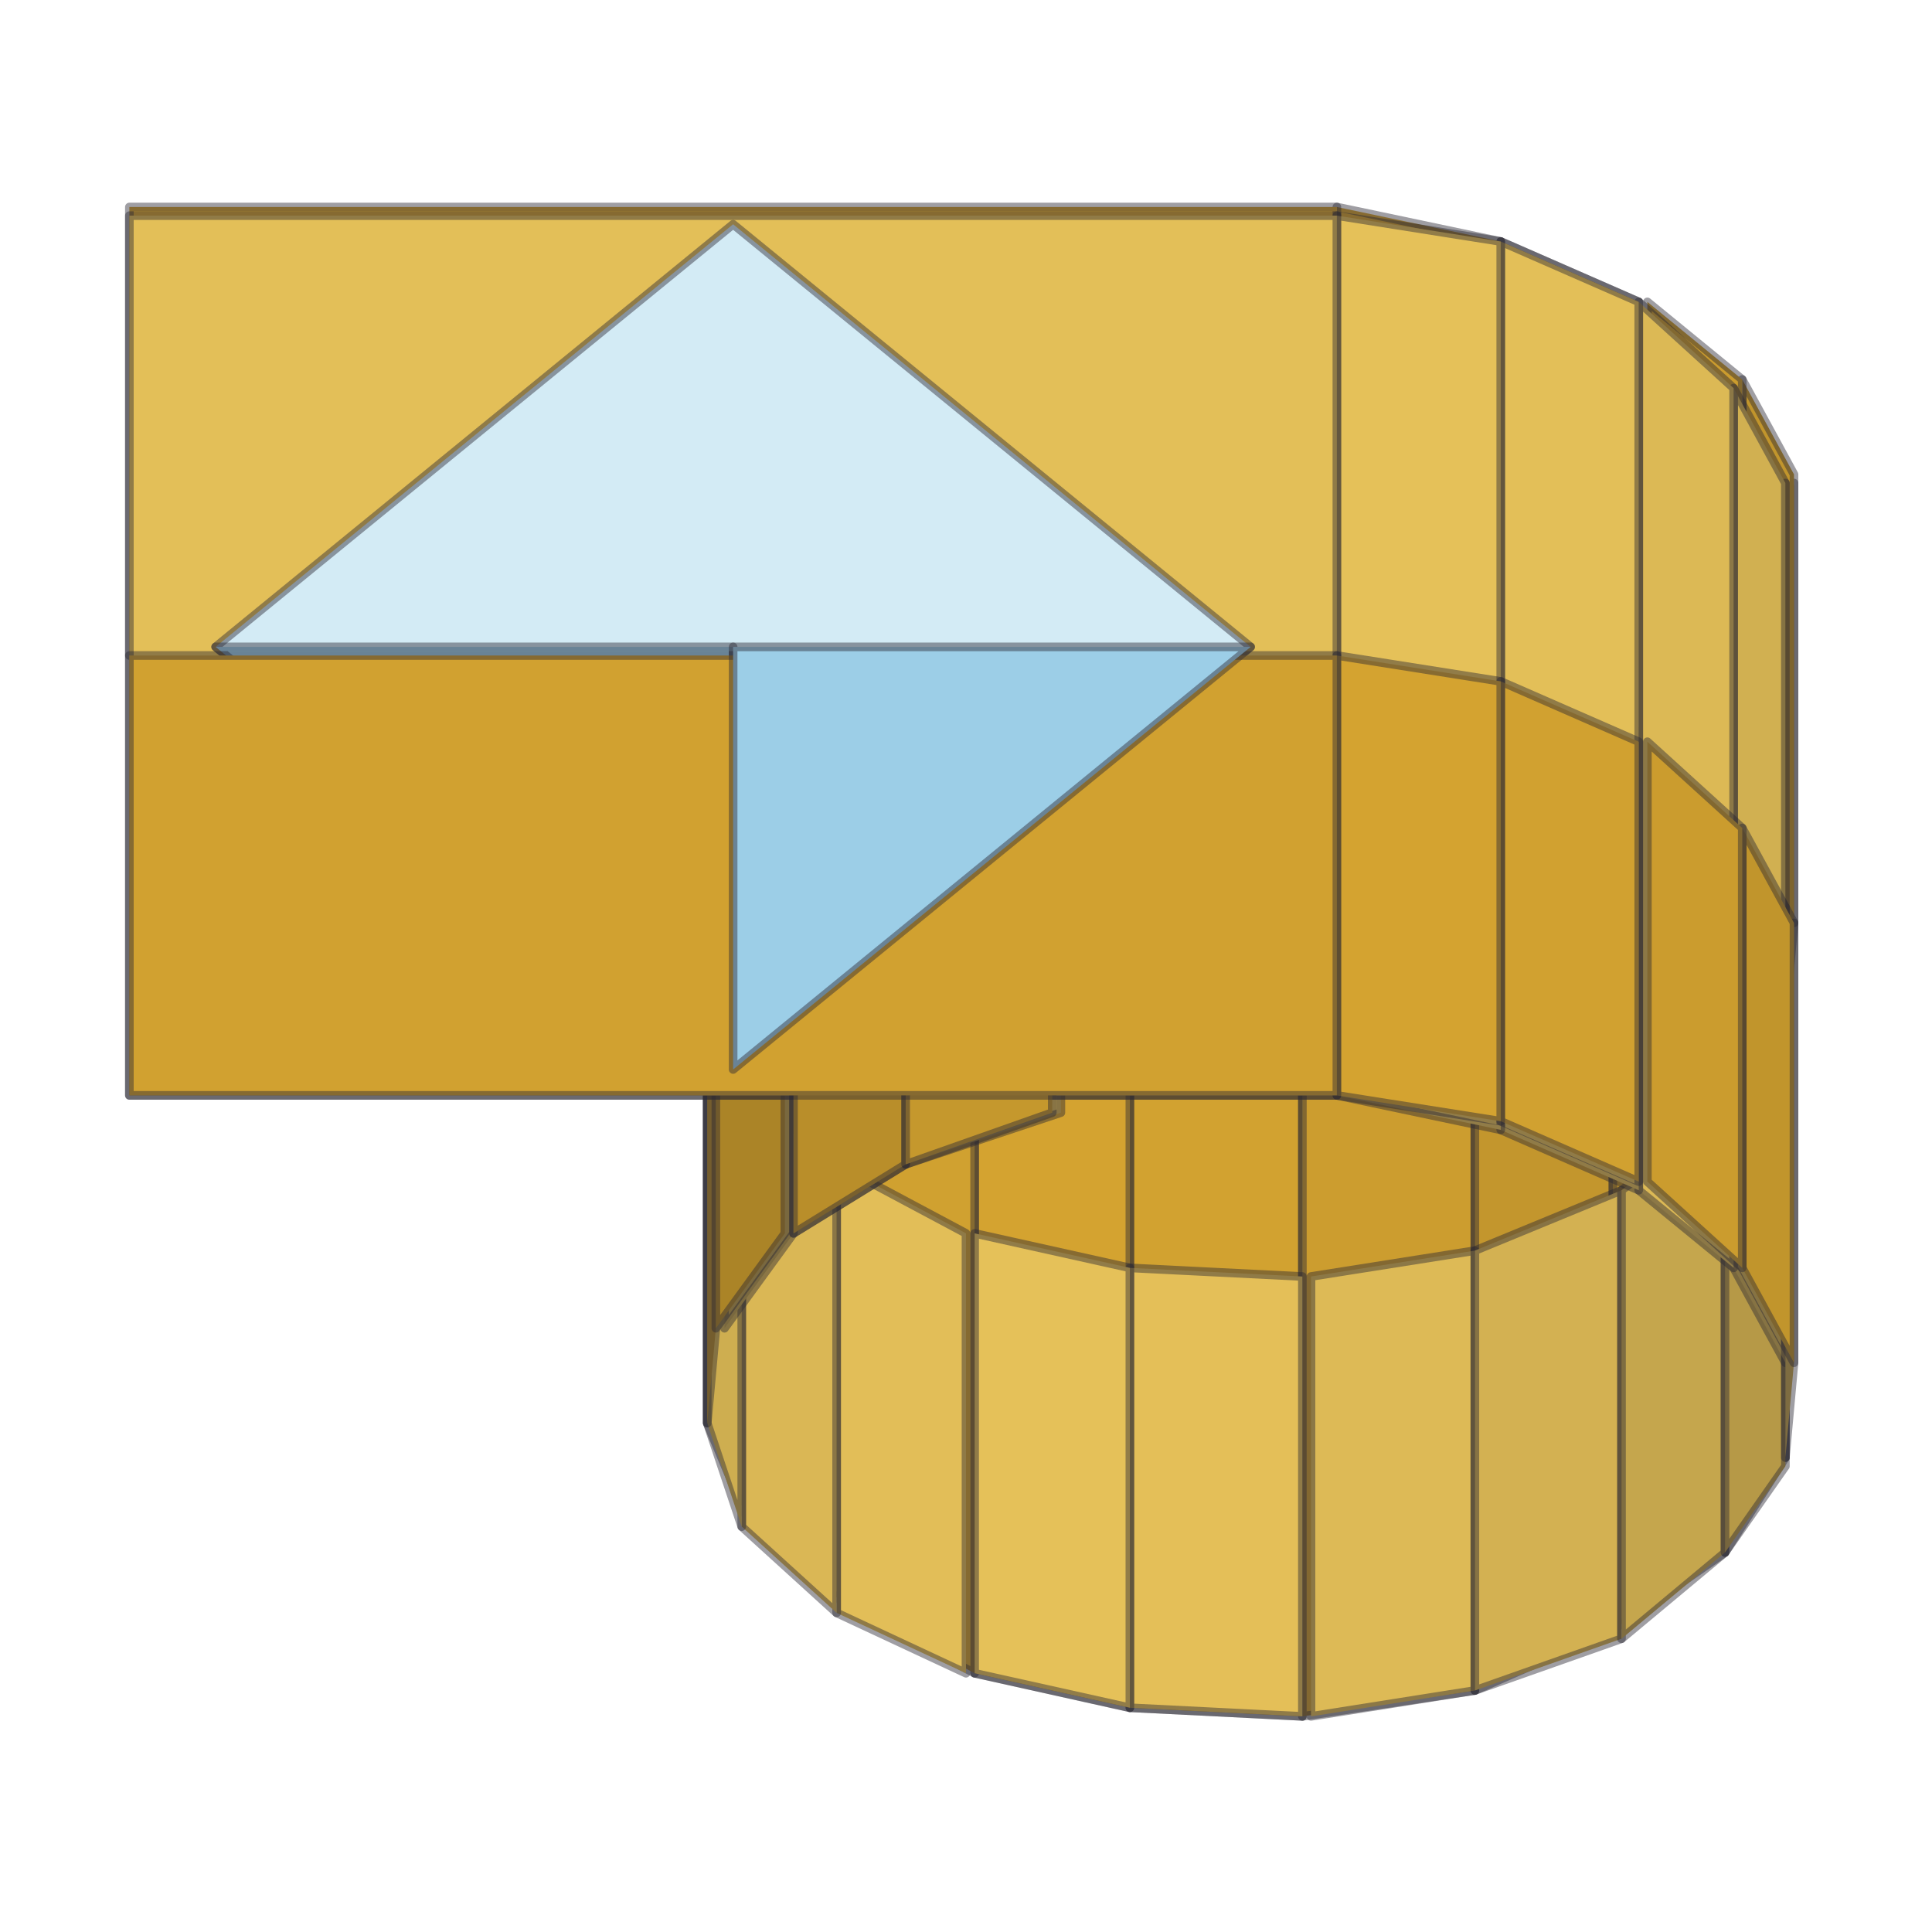
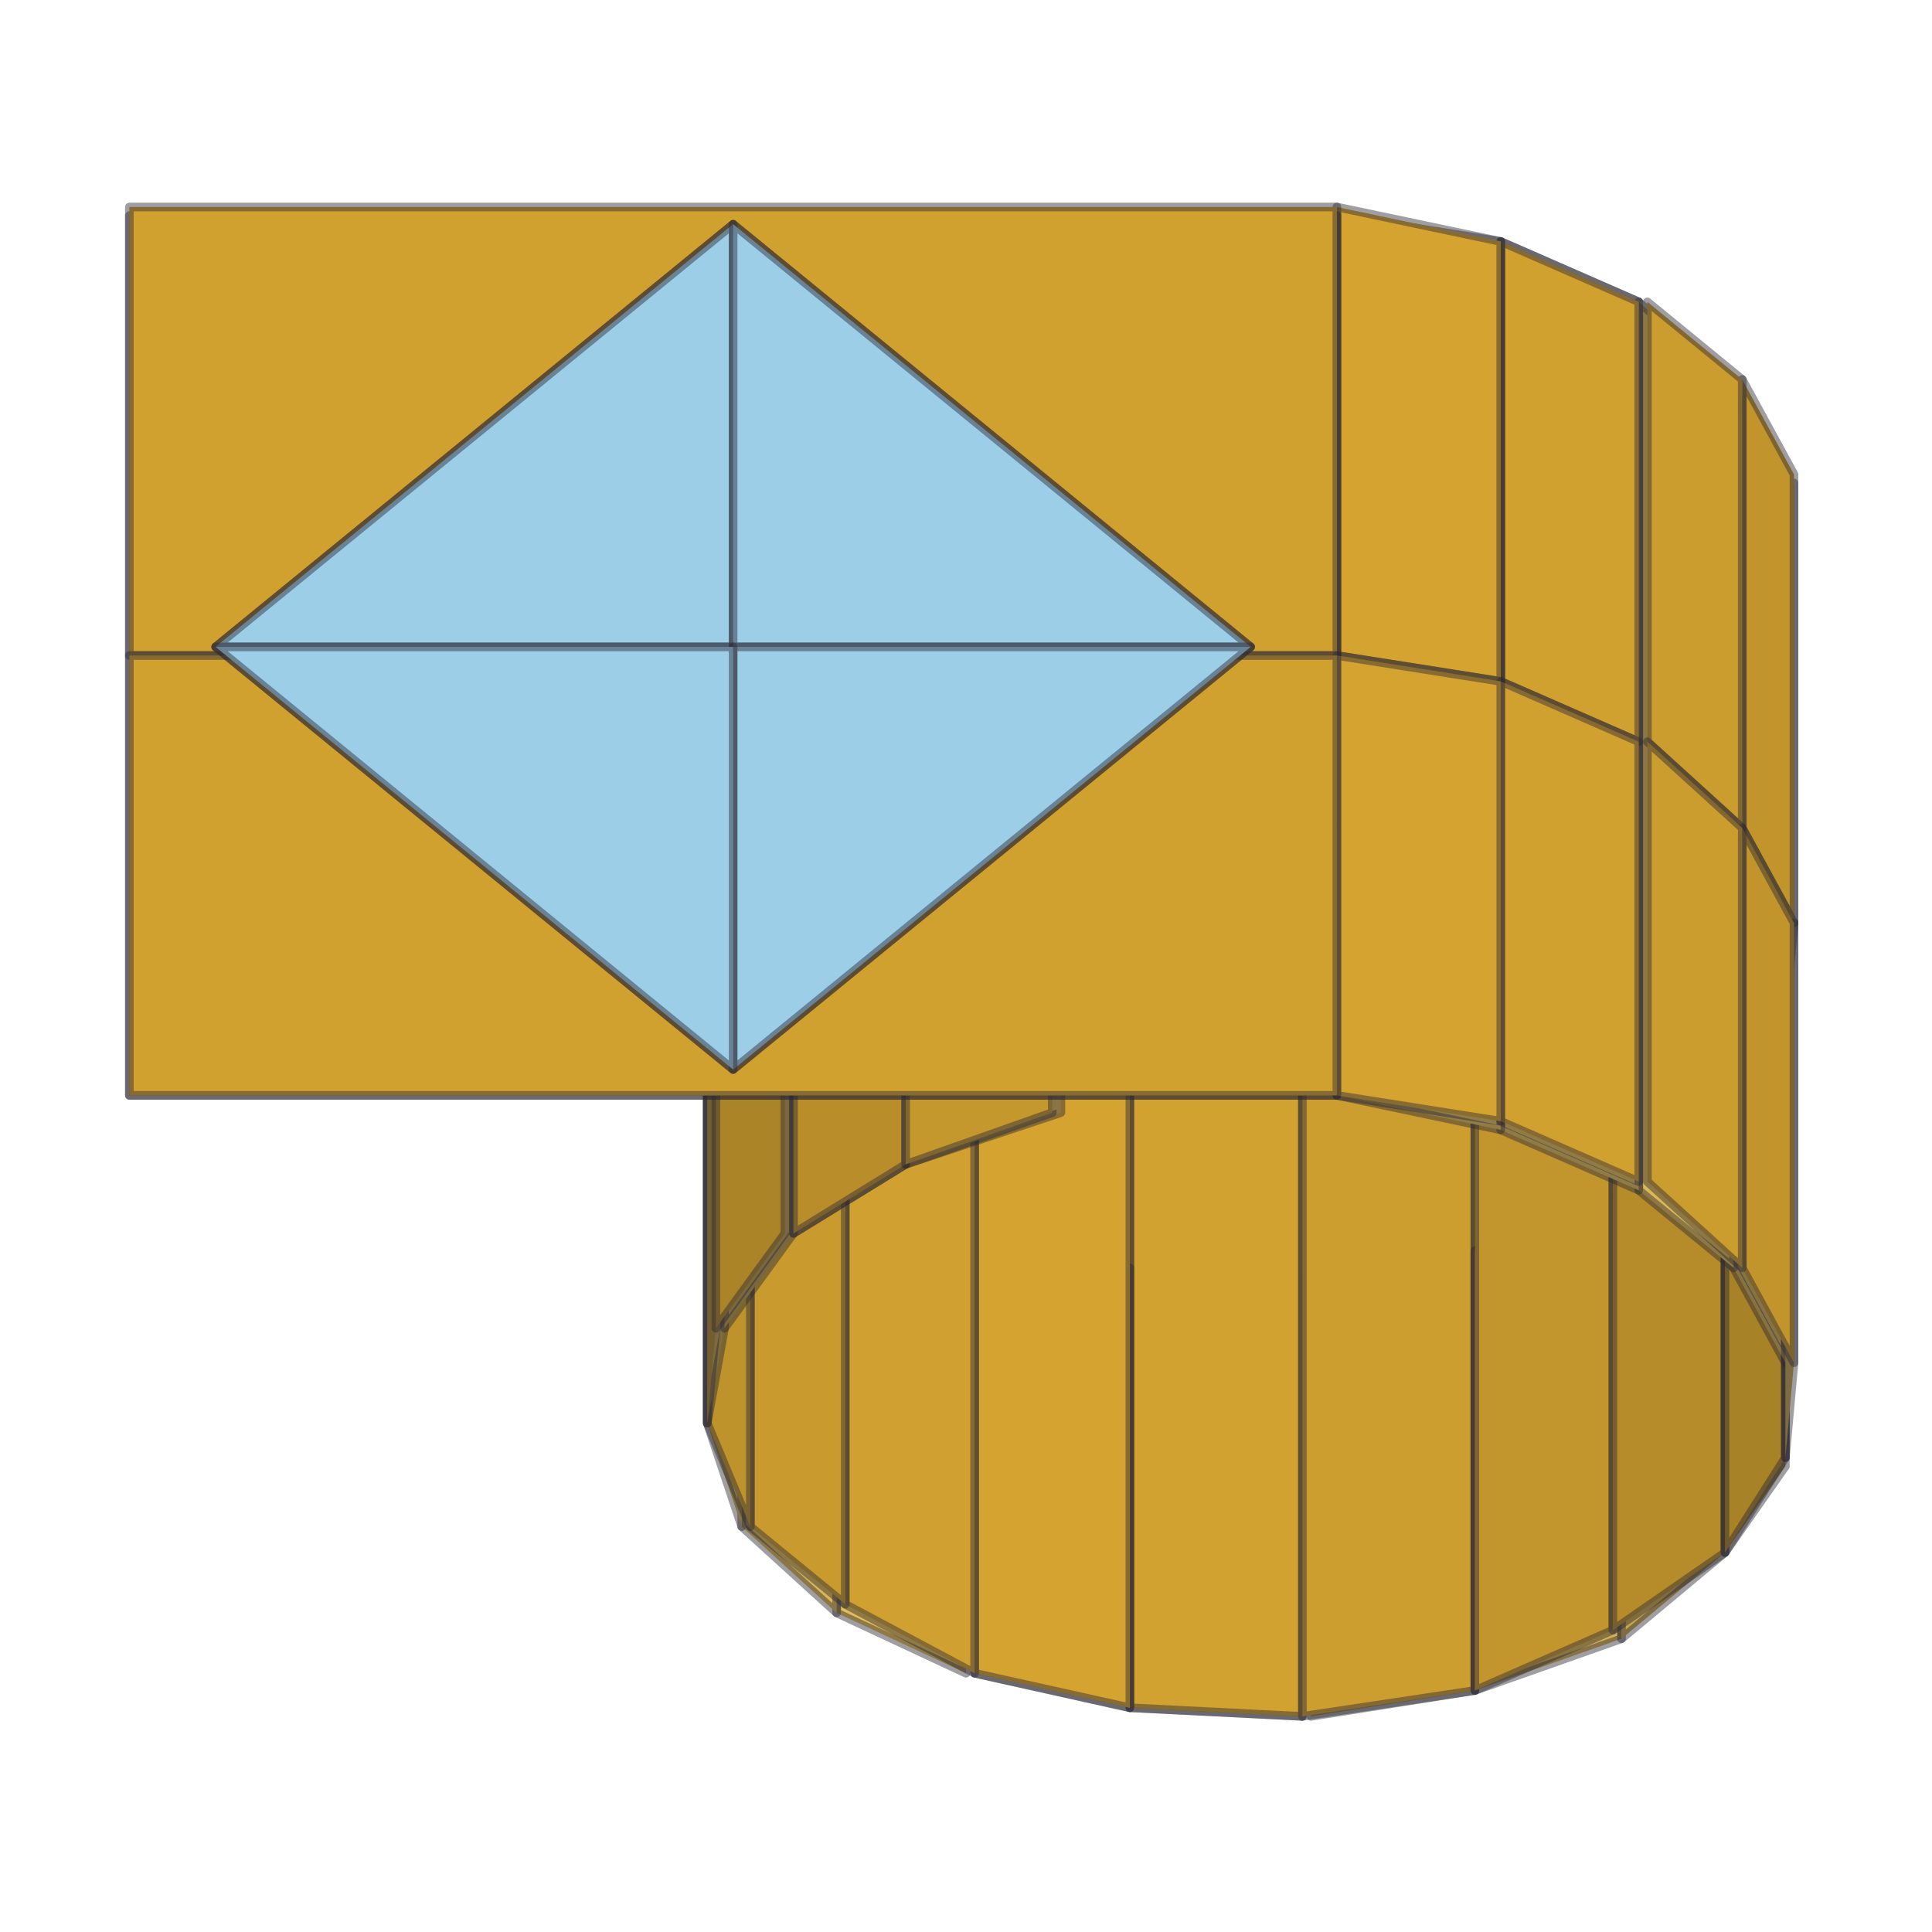
<svg xmlns="http://www.w3.org/2000/svg" viewBox="-0.465 -0.076 0.224 0.224" width="240" height="240">
  <g stroke="#2b2a33" stroke-opacity=".45" stroke-width="0.001" stroke-linejoin="round">
    <polygon points="-0.334,0.071 -0.314,0.072 -0.314,0.021 -0.334,0.02" fill="#e4bf58" />
    <polygon points="-0.313,0.072 -0.294,0.069 -0.294,0.018 -0.313,0.021" fill="#ddba56" />
    <polygon points="-0.352,0.067 -0.334,0.071 -0.334,0.02 -0.352,0.016" fill="#e5c159" />
    <polygon points="-0.294,0.069 -0.277,0.062 -0.277,0.011 -0.294,0.018" fill="#d3b152" />
    <polygon points="-0.368,0.059 -0.353,0.067 -0.353,0.016 -0.368,0.008" fill="#e2be58" />
-     <polygon points="-0.334,0.019 -0.314,0.02 -0.314,0.123 -0.334,0.122" fill="#d2a230" />
    <polygon points="-0.277,0.062 -0.265,0.053 -0.265,0.002 -0.277,0.011" fill="#c5a64d" />
-     <polygon points="-0.314,0.02 -0.294,0.017 -0.294,0.12 -0.314,0.123" fill="#cc9d2f" />
-     <polygon points="-0.352,0.015 -0.334,0.019 -0.334,0.122 -0.352,0.118" fill="#d4a330" />
    <polygon points="-0.379,0.05 -0.368,0.059 -0.368,0.008 -0.379,-0.002" fill="#dab755" />
-     <polygon points="-0.294,0.017 -0.278,0.011 -0.278,0.113 -0.294,0.12" fill="#c3962d" />
-     <polygon points="-0.367,0.008 -0.352,0.015 -0.352,0.118 -0.367,0.11" fill="#d0a130" />
    <polygon points="-0.265,0.053 -0.258,0.042 -0.258,-0.009 -0.265,0.002" fill="#b69947" />
    <polygon points="-0.314,0.072 -0.334,0.071 -0.334,0.122 -0.314,0.123" fill="#e4bf58" />
+     <polygon points="-0.334,0.019 -0.314,0.02 -0.314,0.123 -0.334,0.122" fill="#d2a230" />
    <polygon points="-0.294,0.069 -0.313,0.072 -0.313,0.123 -0.294,0.12" fill="#ddba56" />
+     <polygon points="-0.314,0.02 -0.294,0.017 -0.294,0.12 -0.314,0.123" fill="#cc9d2f" />
+     <polygon points="-0.334,0.071 -0.352,0.067 -0.352,0.118 -0.334,0.122" fill="#e5c159" />
+     <polygon points="-0.352,0.015 -0.334,0.019 -0.334,0.122 -0.352,0.118" fill="#d4a330" />
+     <polygon points="-0.383,0.038 -0.379,0.049 -0.379,-0.002 -0.383,-0.013" fill="#ceae50" />
+     <polygon points="-0.277,0.062 -0.294,0.069 -0.294,0.12 -0.277,0.114" fill="#d3b152" />
+     <polygon points="-0.294,0.017 -0.278,0.011 -0.278,0.113 -0.294,0.12" fill="#c3962d" />
+     <polygon points="-0.353,0.067 -0.368,0.059 -0.368,0.111 -0.353,0.118" fill="#e2be58" />
+     <polygon points="-0.367,0.008 -0.352,0.015 -0.352,0.118 -0.367,0.11" fill="#d0a130" />
+     <polygon points="-0.258,0.042 -0.257,0.031 -0.257,-0.02 -0.258,-0.009" fill="#c3a44c" />
+     <polygon points="-0.265,0.053 -0.277,0.062 -0.277,0.114 -0.265,0.104" fill="#c5a64d" />
    <polygon points="-0.278,0.011 -0.265,0.002 -0.265,0.104 -0.278,0.113" fill="#b68c2a" />
-     <polygon points="-0.334,0.071 -0.352,0.067 -0.352,0.118 -0.334,0.122" fill="#e5c159" />
-     <polygon points="-0.383,0.038 -0.379,0.049 -0.379,-0.002 -0.383,-0.013" fill="#ceae50" />
+     <polygon points="-0.368,0.059 -0.379,0.05 -0.379,0.101 -0.368,0.111" fill="#dab755" />
    <polygon points="-0.378,-0.002 -0.367,0.008 -0.367,0.11 -0.378,0.101" fill="#c99b2e" />
-     <polygon points="-0.277,0.062 -0.294,0.069 -0.294,0.12 -0.277,0.114" fill="#d3b152" />
-     <polygon points="-0.353,0.067 -0.368,0.059 -0.368,0.111 -0.353,0.118" fill="#e2be58" />
-     <polygon points="-0.258,0.042 -0.257,0.031 -0.257,-0.02 -0.258,-0.009" fill="#c3a44c" />
+     <polygon points="-0.258,0.042 -0.265,0.053 -0.265,0.104 -0.258,0.094" fill="#b69947" />
    <polygon points="-0.265,0.002 -0.258,-0.009 -0.258,0.093 -0.265,0.104" fill="#a88226" />
-     <polygon points="-0.265,0.053 -0.277,0.062 -0.277,0.114 -0.265,0.104" fill="#c5a64d" />
+     <polygon points="-0.258,-0.009 -0.258,-0.02 -0.258,0.082 -0.258,0.093" fill="#b48b29" />
+     <polygon points="-0.379,0.049 -0.383,0.038 -0.383,0.089 -0.379,0.101" fill="#ceae50" />
+     <polygon points="-0.383,-0.013 -0.378,-0.002 -0.378,0.101 -0.383,0.089" fill="#be932c" />
+     <polygon points="-0.381,-0.025 -0.383,-0.013 -0.383,0.089 -0.381,0.078" fill="#c0a24b" />
    <polygon points="-0.382,0.027 -0.383,0.038 -0.383,-0.013 -0.382,-0.025" fill="#b18929" />
-     <polygon points="-0.383,-0.013 -0.378,-0.002 -0.378,0.101 -0.383,0.089" fill="#be932c" />
-     <polygon points="-0.368,0.059 -0.379,0.05 -0.379,0.101 -0.368,0.111" fill="#dab755" />
+     <polygon points="-0.258,-0.02 -0.264,-0.031 -0.264,0.071 -0.258,0.082" fill="#d1b051" />
    <polygon points="-0.257,0.031 -0.263,0.02 -0.263,-0.032 -0.257,-0.021" fill="#c1952c" />
-     <polygon points="-0.258,-0.009 -0.258,-0.02 -0.258,0.082 -0.258,0.093" fill="#b48b29" />
-     <polygon points="-0.258,0.042 -0.265,0.053 -0.265,0.104 -0.258,0.094" fill="#b69947" />
-     <polygon points="-0.374,0.016 -0.382,0.027 -0.382,-0.025 -0.374,-0.035" fill="#ab8427" />
-     <polygon points="-0.381,-0.025 -0.383,-0.013 -0.383,0.089 -0.381,0.078" fill="#c0a24b" />
-     <polygon points="-0.379,0.049 -0.383,0.038 -0.383,0.089 -0.379,0.101" fill="#ceae50" />
-     <polygon points="-0.263,0.02 -0.274,0.01 -0.274,-0.041 -0.263,-0.032" fill="#cb9c2e" />
-     <polygon points="-0.258,-0.02 -0.264,-0.031 -0.264,0.071 -0.258,0.082" fill="#d1b051" />
-     <polygon points="-0.36,0.007 -0.373,0.016 -0.373,-0.035 -0.36,-0.044" fill="#b98e2a" />
    <polygon points="-0.257,0.031 -0.258,0.042 -0.258,0.093 -0.257,0.082" fill="#c3a44c" />
    <polygon points="-0.373,-0.035 -0.381,-0.025 -0.381,0.078 -0.373,0.067" fill="#b99c48" />
+     <polygon points="-0.374,0.016 -0.382,0.027 -0.382,-0.025 -0.374,-0.035" fill="#ab8427" />
    <polygon points="-0.383,0.038 -0.382,0.027 -0.382,0.078 -0.383,0.089" fill="#b18929" />
-     <polygon points="-0.275,0.01 -0.291,0.003 -0.291,-0.048 -0.275,-0.041" fill="#d1a130" />
-     <polygon points="-0.343,-0.05 -0.343,0.002 -0.36,0.007 -0.36,-0.044" fill="#c5982d" />
    <polygon points="-0.264,-0.031 -0.275,-0.041 -0.275,0.062 -0.264,0.071" fill="#dcb955" />
-     <polygon points="-0.291,0.003 -0.31,-0 -0.31,-0.052 -0.291,-0.048" fill="#d4a330" />
+     <polygon points="-0.263,0.02 -0.274,0.01 -0.274,-0.041 -0.263,-0.032" fill="#cb9c2e" />
    <polygon points="-0.263,0.02 -0.257,0.031 -0.257,0.082 -0.263,0.071" fill="#c1952c" />
-     <polygon points="-0.31,-0 -0.45,-0 -0.45,-0.052 -0.31,-0.052" fill="#d1a130" />
    <polygon points="-0.36,-0.044 -0.373,-0.035 -0.373,0.067 -0.36,0.059" fill="#c8a84e" />
+     <polygon points="-0.36,0.007 -0.373,0.016 -0.373,-0.035 -0.36,-0.044" fill="#b98e2a" />
    <polygon points="-0.382,0.027 -0.374,0.016 -0.374,0.067 -0.382,0.078" fill="#ab8427" />
    <polygon points="-0.275,-0.041 -0.291,-0.048 -0.291,0.055 -0.275,0.062" fill="#e3bf58" />
-     <polygon points="-0.32,-0.001 -0.38,-0.001 -0.38,-0.05" fill="#9ccee7" />
-     <polygon points="-0.38,-0.05 -0.38,-0.001 -0.44,-0.001" fill="#9ccee7" />
+     <polygon points="-0.275,0.01 -0.291,0.003 -0.291,-0.048 -0.275,-0.041" fill="#d1a130" />
    <polygon points="-0.342,0.053 -0.342,-0.049 -0.36,-0.044 -0.36,0.059" fill="#d5b353" />
+     <polygon points="-0.343,-0.05 -0.343,0.002 -0.36,0.007 -0.36,-0.044" fill="#c5982d" />
    <polygon points="-0.274,0.01 -0.263,0.02 -0.263,0.071 -0.274,0.061" fill="#cb9c2e" />
    <polygon points="-0.291,-0.048 -0.31,-0.051 -0.31,0.051 -0.291,0.055" fill="#e5c159" />
-     <polygon points="-0.31,-0.051 -0.45,-0.051 -0.45,0.051 -0.31,0.051" fill="#e3bf58" />
-     <polygon points="-0.38,0.048 -0.32,-0.001 -0.38,-0.05 -0.44,-0.001" fill="#d3ebf5" />
+     <polygon points="-0.291,0.003 -0.31,-0 -0.31,-0.052 -0.291,-0.048" fill="#d4a330" />
    <polygon points="-0.373,0.016 -0.36,0.007 -0.36,0.059 -0.373,0.067" fill="#b98e2a" />
    <polygon points="-0.291,0.003 -0.275,0.01 -0.275,0.061 -0.291,0.054" fill="#d1a130" />
    <polygon points="-0.36,0.007 -0.343,0.002 -0.343,0.053 -0.36,0.059" fill="#c5982d" />
-     <polygon points="-0.38,-0.001 -0.38,0.048 -0.44,-0.001" fill="#9ccee7" />
+     <polygon points="-0.31,-0.051 -0.45,-0.051 -0.45,0.051 -0.31,0.051" fill="#e3bf58" />
+     <polygon points="-0.31,-0 -0.45,-0 -0.45,-0.052 -0.31,-0.052" fill="#d1a130" />
    <polygon points="-0.31,-0 -0.291,0.003 -0.291,0.054 -0.31,0.051" fill="#d4a330" />
    <polygon points="-0.45,-0 -0.31,-0 -0.31,0.051 -0.45,0.051" fill="#d1a130" />
+     <polygon points="-0.38,0.048 -0.32,-0.001 -0.38,-0.05 -0.44,-0.001" fill="#d3ebf5" />
+     <polygon points="-0.38,-0.05 -0.38,-0.001 -0.44,-0.001" fill="#9ccee7" />
+     <polygon points="-0.32,-0.001 -0.38,-0.001 -0.38,-0.05" fill="#9ccee7" />
    <polygon points="-0.38,0.048 -0.38,-0.001 -0.32,-0.001" fill="#9ccee7" />
+     <polygon points="-0.38,-0.001 -0.38,0.048 -0.44,-0.001" fill="#9ccee7" />
  </g>
</svg>
